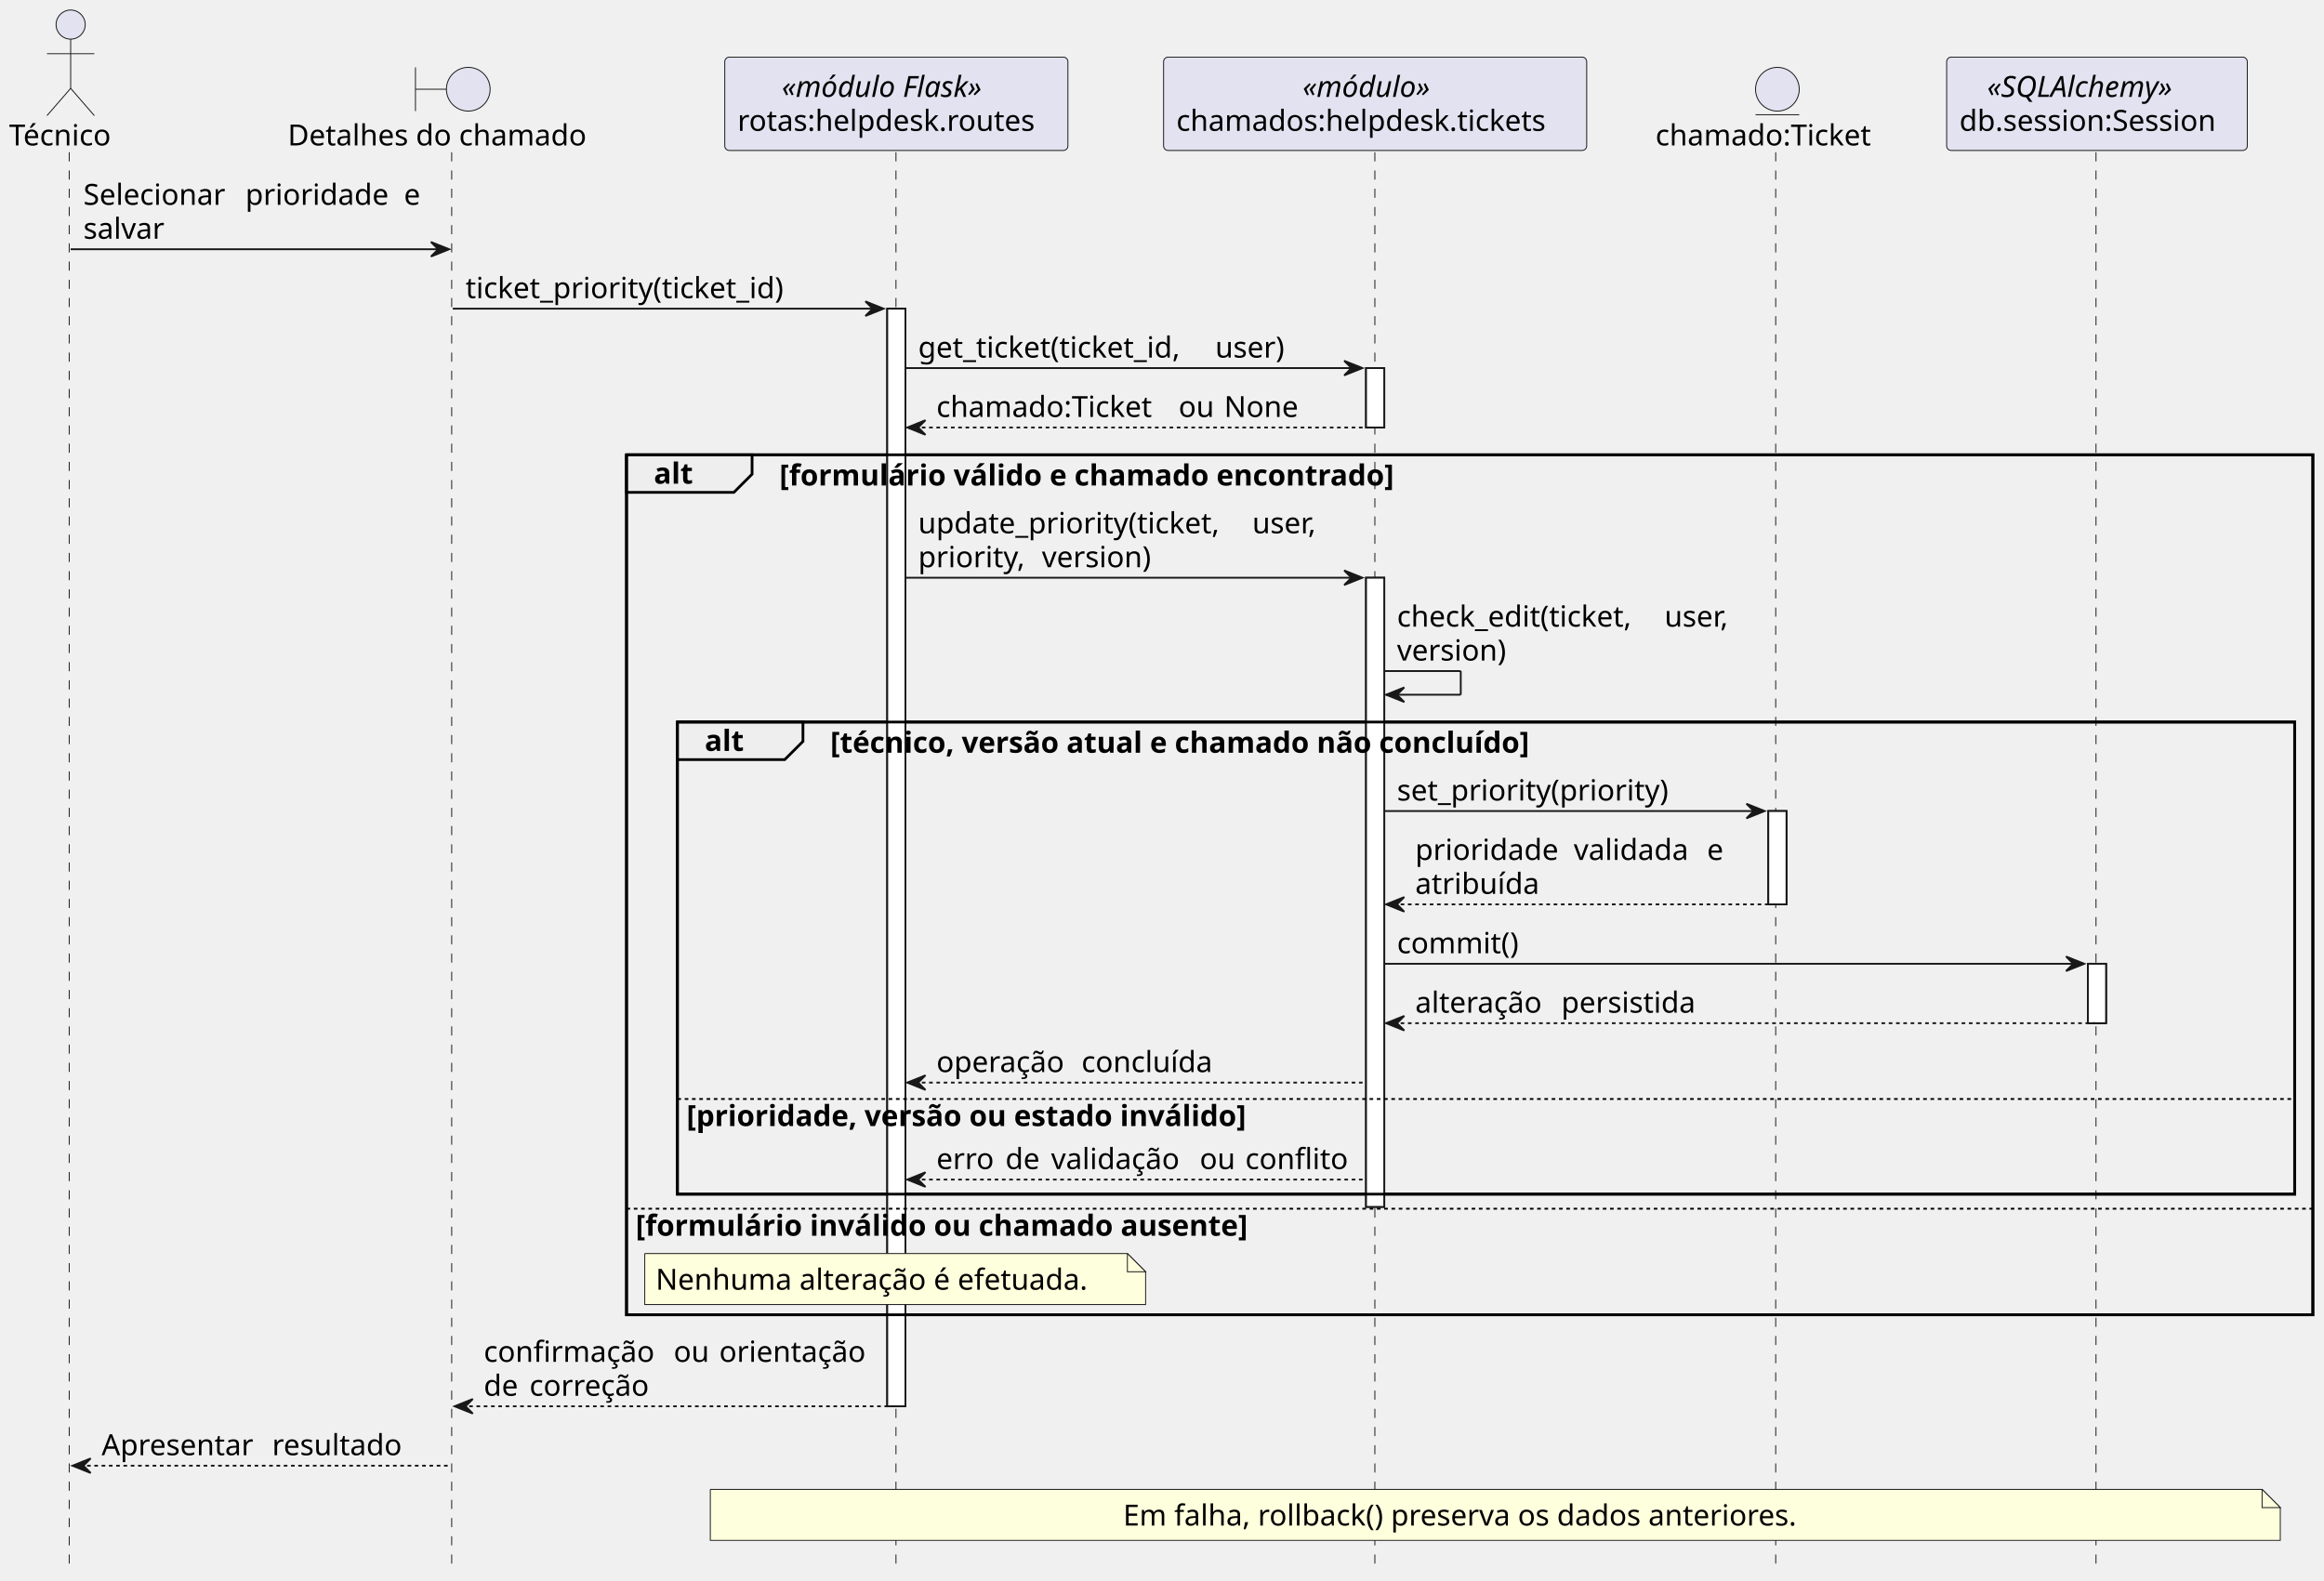
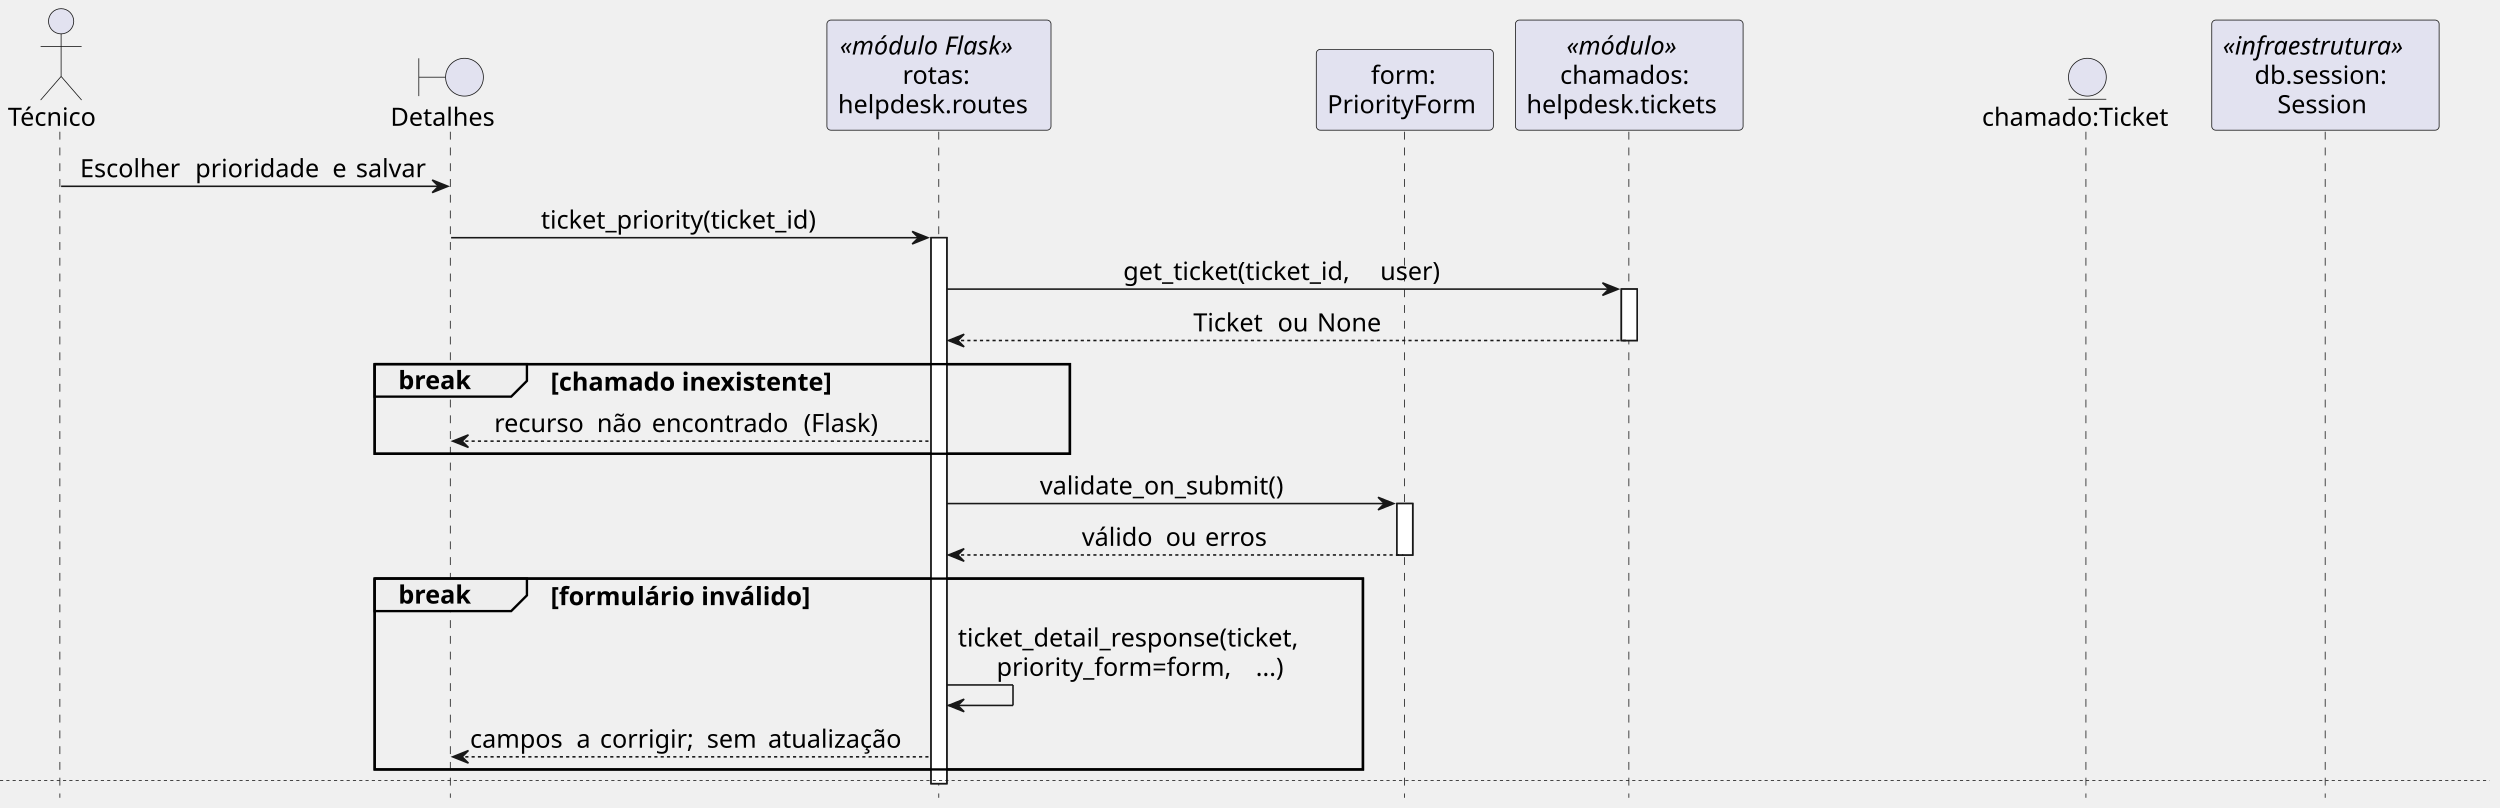
- <svg xmlns="http://www.w3.org/2000/svg" contentStyleType="text/css" data-diagram-type="SEQUENCE" height="2170px" preserveAspectRatio="none" style="width:3190px;height:2170px;background:#FFFFFF;" version="1.1" viewBox="0 0 3190 2170" width="3190px" zoomAndPan="magnify">
+ <svg xmlns="http://www.w3.org/2000/svg" contentStyleType="text/css" data-diagram-type="SEQUENCE" height="1282.5px" preserveAspectRatio="none" style="width:3967px;height:1282px;background:#FFFFFF;" version="1.1" viewBox="0 0 3967 1282" width="3967.5px" zoomAndPan="magnify">
  <defs />
  <g>
    <g>
-       <rect fill="#FFFFFF" height="1506.875" style="stroke:#181818;stroke-width:2.5;" width="25" x="1217.842" y="423.75" />
+       <rect fill="#FFFFFF" height="866.25" style="stroke:#181818;stroke-width:2.5;" width="25" x="1477.432" y="377.188" />
    </g>
    <g>
-       <rect fill="#FFFFFF" height="81.562" style="stroke:#181818;stroke-width:2.5;" width="25" x="1875.068" y="505.312" />
+       <rect fill="#FFFFFF" height="81.562" style="stroke:#181818;stroke-width:2.5;" width="25" x="2216.689" y="799.062" />
    </g>
    <g>
-       <rect fill="#FFFFFF" height="863.75" style="stroke:#181818;stroke-width:2.5;" width="25" x="1875.068" y="793.125" />
+       <rect fill="#FFFFFF" height="81.562" style="stroke:#181818;stroke-width:2.5;" width="25" x="2572.803" y="458.75" />
+     </g>
+     <g />
+     <g />
+     <g />
+     <g />
+     <rect fill="none" height="142.188" style="stroke:#000000;stroke-width:3.75;" width="1103.174" x="594.551" y="577.812" />
+     <rect fill="none" height="302.812" style="stroke:#000000;stroke-width:3.75;" width="1568.174" x="594.551" y="918.125" />
+     <g>
+       <rect fill="#000000" fill-opacity="0" height="1056.875" width="20" x="86.982" y="209.062" />
+       <line style="stroke:#181818;stroke-width:1.25;stroke-dasharray:12.5,12.5;" x1="95" x2="95" y1="209.062" y2="1265.938" />
    </g>
    <g>
-       <rect fill="#FFFFFF" height="128.125" style="stroke:#181818;stroke-width:2.5;" width="25" x="2427.217" y="1113.438" />
+       <rect fill="#000000" fill-opacity="0" height="1056.875" width="20" x="705.811" y="209.062" />
+       <line style="stroke:#181818;stroke-width:1.25;stroke-dasharray:12.5,12.5;" x1="714.551" x2="714.551" y1="209.062" y2="1265.938" />
    </g>
    <g>
-       <rect fill="#FFFFFF" height="81.562" style="stroke:#181818;stroke-width:2.5;" width="25" x="2865.879" y="1323.125" />
-     </g>
-     <rect fill="none" height="1180.625" style="stroke:#000000;stroke-width:3.75;" width="2314.707" x="860" y="624.375" />
-     <rect fill="none" height="648.125" style="stroke:#000000;stroke-width:3.75;" width="2219.873" x="929.834" y="991.25" />
-     <g>
-       <rect fill="#000000" fill-opacity="0" height="1944.688" width="20" x="86.982" y="209.062" />
-       <line style="stroke:#181818;stroke-width:1.25;stroke-dasharray:12.5,12.5;" x1="95" x2="95" y1="209.062" y2="2153.75" />
+       <rect fill="#000000" fill-opacity="0" height="1056.875" width="20" x="1479.932" y="209.062" />
+       <line style="stroke:#181818;stroke-width:1.25;stroke-dasharray:12.5,12.5;" x1="1489.639" x2="1489.639" y1="209.062" y2="1265.938" />
    </g>
    <g>
-       <rect fill="#000000" fill-opacity="0" height="1944.688" width="20" x="611.514" y="209.062" />
-       <line style="stroke:#181818;stroke-width:1.25;stroke-dasharray:12.5,12.5;" x1="620.01" x2="620.01" y1="209.062" y2="2153.75" />
+       <rect fill="#000000" fill-opacity="0" height="1056.875" width="20" x="2219.189" y="209.062" />
+       <line style="stroke:#181818;stroke-width:1.25;stroke-dasharray:12.5,12.5;" x1="2228.711" x2="2228.711" y1="209.062" y2="1265.938" />
    </g>
    <g>
-       <rect fill="#000000" fill-opacity="0" height="1944.688" width="20" x="1220.342" y="209.062" />
-       <line style="stroke:#181818;stroke-width:1.25;stroke-dasharray:12.5,12.5;" x1="1229.834" x2="1229.834" y1="209.062" y2="2153.75" />
+       <rect fill="#000000" fill-opacity="0" height="1056.875" width="20" x="2575.303" y="209.062" />
+       <line style="stroke:#181818;stroke-width:1.25;stroke-dasharray:12.5,12.5;" x1="2584.668" x2="2584.668" y1="209.062" y2="1265.938" />
    </g>
    <g>
-       <rect fill="#000000" fill-opacity="0" height="1944.688" width="20" x="1877.568" y="209.062" />
-       <line style="stroke:#181818;stroke-width:1.25;stroke-dasharray:12.5,12.5;" x1="1887.178" x2="1887.178" y1="209.062" y2="2153.75" />
+       <rect fill="#000000" fill-opacity="0" height="1056.875" width="20" x="3302.275" y="209.062" />
+       <line style="stroke:#181818;stroke-width:1.25;stroke-dasharray:12.5,12.5;" x1="3309.941" x2="3309.941" y1="209.062" y2="1265.938" />
    </g>
    <g>
-       <rect fill="#000000" fill-opacity="0" height="1944.688" width="20" x="2429.717" y="209.062" />
-       <line style="stroke:#181818;stroke-width:1.25;stroke-dasharray:12.5,12.5;" x1="2437.383" x2="2437.383" y1="209.062" y2="2153.75" />
-     </g>
-     <g>
-       <rect fill="#000000" fill-opacity="0" height="1944.688" width="20" x="2868.379" y="209.062" />
-       <line style="stroke:#181818;stroke-width:1.25;stroke-dasharray:12.5,12.5;" x1="2877.051" x2="2877.051" y1="209.062" y2="2153.75" />
+       <rect fill="#000000" fill-opacity="0" height="1056.875" width="20" x="3680.01" y="209.062" />
+       <line style="stroke:#181818;stroke-width:1.25;stroke-dasharray:12.5,12.5;" x1="3689.609" x2="3689.609" y1="209.062" y2="1265.938" />
    </g>
    <g class="participant participant-head" data-participant="A">
      <text fill="#000000" font-family="sans-serif" font-size="40" lengthAdjust="spacing" textLength="153.965" x="12.5" y="199.629">Técnico</text>
      <ellipse cx="96.982" cy="33.75" fill="#E2E2F0" rx="20" ry="20" style="stroke:#181818;stroke-width:1.25;" />
      <path d="M96.982,53.75 L96.982,121.25 M64.482,73.75 L129.482,73.75 M96.982,121.25 L64.482,158.75 M96.982,121.25 L129.482,158.75" fill="none" style="stroke:#181818;stroke-width:1.25;" />
    </g>
    <g class="participant participant-head" data-participant="I">
-       <text fill="#000000" font-family="sans-serif" font-size="40" lengthAdjust="spacing" textLength="438.008" x="395.01" y="199.629">Detalhes do chamado</text>
-       <path d="M570.264,92.5 L570.264,152.5 M570.264,122.5 L612.764,122.5" fill="none" style="stroke:#181818;stroke-width:1.25;" />
-       <ellipse cx="642.764" cy="122.5" fill="#E2E2F0" rx="30" ry="30" style="stroke:#181818;stroke-width:1.25;" />
+       <text fill="#000000" font-family="sans-serif" font-size="40" lengthAdjust="spacing" textLength="177.519" x="619.551" y="199.629">Detalhes</text>
+       <path d="M664.561,92.5 L664.561,152.5 M664.561,122.5 L707.061,122.5" fill="none" style="stroke:#181818;stroke-width:1.25;" />
+       <ellipse cx="737.061" cy="122.5" fill="#E2E2F0" rx="30" ry="30" style="stroke:#181818;stroke-width:1.25;" />
    </g>
    <g class="participant participant-head" data-participant="R">
-       <rect fill="#E2E2F0" height="128.125" rx="6.25" ry="6.25" style="stroke:#181818;stroke-width:1.25;" width="471.016" x="994.834" y="78.438" />
-       <text fill="#000000" font-family="sans-serif" font-size="40" font-style="italic" lengthAdjust="spacing" textLength="314.492" x="1073.096" y="133.066">«módulo Flask»</text>
-       <text fill="#000000" font-family="sans-serif" font-size="40" lengthAdjust="spacing" textLength="436.016" x="1012.334" y="179.629">rotas:helpdesk.routes</text>
+       <rect fill="#E2E2F0" height="174.688" rx="6.25" ry="6.25" style="stroke:#181818;stroke-width:1.25;" width="355.586" x="1312.139" y="31.875" />
+       <text fill="#000000" font-family="sans-serif" font-size="40" font-style="italic" lengthAdjust="spacing" textLength="314.492" x="1332.686" y="86.504">«módulo Flask»</text>
+       <text fill="#000000" font-family="sans-serif" font-size="40" lengthAdjust="spacing" textLength="115.43" x="1432.217" y="133.066">rotas:</text>
+       <text fill="#000000" font-family="sans-serif" font-size="40" lengthAdjust="spacing" textLength="320.586" x="1329.639" y="179.629">helpdesk.routes</text>
+     </g>
+     <g class="participant participant-head" data-participant="F">
+       <rect fill="#E2E2F0" height="128.125" rx="6.25" ry="6.25" style="stroke:#181818;stroke-width:1.25;" width="280.957" x="2088.711" y="78.438" />
+       <text fill="#000000" font-family="sans-serif" font-size="40" lengthAdjust="spacing" textLength="107.441" x="2175.469" y="133.066">form:</text>
+       <text fill="#000000" font-family="sans-serif" font-size="40" lengthAdjust="spacing" textLength="245.957" x="2106.211" y="179.629">PriorityForm</text>
    </g>
    <g class="participant participant-head" data-participant="C">
-       <rect fill="#E2E2F0" height="128.125" rx="6.25" ry="6.25" style="stroke:#181818;stroke-width:1.25;" width="580.781" x="1597.178" y="78.438" />
-       <text fill="#000000" font-family="sans-serif" font-size="40" font-style="italic" lengthAdjust="spacing" textLength="199.141" x="1787.998" y="133.066">«módulo»</text>
-       <text fill="#000000" font-family="sans-serif" font-size="40" lengthAdjust="spacing" textLength="545.781" x="1614.678" y="179.629">chamados:helpdesk.tickets</text>
+       <rect fill="#E2E2F0" height="174.688" rx="6.25" ry="6.25" style="stroke:#181818;stroke-width:1.25;" width="361.269" x="2404.668" y="31.875" />
+       <text fill="#000000" font-family="sans-serif" font-size="40" font-style="italic" lengthAdjust="spacing" textLength="199.141" x="2485.732" y="86.504">«módulo»</text>
+       <text fill="#000000" font-family="sans-serif" font-size="40" lengthAdjust="spacing" textLength="219.512" x="2475.547" y="133.066">chamados:</text>
+       <text fill="#000000" font-family="sans-serif" font-size="40" lengthAdjust="spacing" textLength="326.269" x="2422.168" y="179.629">helpdesk.tickets</text>
    </g>
    <g class="participant participant-head" data-participant="T">
-       <text fill="#000000" font-family="sans-serif" font-size="40" lengthAdjust="spacing" textLength="319.668" x="2272.383" y="199.629">chamado:Ticket</text>
-       <ellipse cx="2439.717" cy="122.5" fill="#E2E2F0" rx="30" ry="30" style="stroke:#181818;stroke-width:1.25;" />
-       <line style="stroke:#181818;stroke-width:1.25;" x1="2409.717" x2="2469.717" y1="157.5" y2="157.5" />
+       <text fill="#000000" font-family="sans-serif" font-size="40" lengthAdjust="spacing" textLength="319.668" x="3144.941" y="199.629">chamado:Ticket</text>
+       <ellipse cx="3312.275" cy="122.5" fill="#E2E2F0" rx="30" ry="30" style="stroke:#181818;stroke-width:1.25;" />
+       <line style="stroke:#181818;stroke-width:1.25;" x1="3282.275" x2="3342.275" y1="157.5" y2="157.5" />
    </g>
    <g class="participant participant-head" data-participant="P">
-       <rect fill="#E2E2F0" height="128.125" rx="6.25" ry="6.25" style="stroke:#181818;stroke-width:1.25;" width="412.656" x="2672.051" y="78.438" />
-       <text fill="#000000" font-family="sans-serif" font-size="40" font-style="italic" lengthAdjust="spacing" textLength="301.602" x="2727.578" y="133.066">«SQLAlchemy»</text>
-       <text fill="#000000" font-family="sans-serif" font-size="40" lengthAdjust="spacing" textLength="377.656" x="2689.551" y="179.629">db.session:Session</text>
+       <rect fill="#E2E2F0" height="174.688" rx="6.25" ry="6.25" style="stroke:#181818;stroke-width:1.25;" width="360.801" x="3509.609" y="31.875" />
+       <text fill="#000000" font-family="sans-serif" font-size="40" font-style="italic" lengthAdjust="spacing" textLength="325.801" x="3527.109" y="86.504">«infraestrutura»</text>
+       <text fill="#000000" font-family="sans-serif" font-size="40" lengthAdjust="spacing" textLength="225.039" x="3577.49" y="133.066">db.session:</text>
+       <text fill="#000000" font-family="sans-serif" font-size="40" lengthAdjust="spacing" textLength="152.617" x="3613.701" y="179.629">Session</text>
    </g>
    <g>
-       <rect fill="#FFFFFF" height="1506.875" style="stroke:#181818;stroke-width:2.5;" width="25" x="1217.842" y="423.75" />
+       <rect fill="#FFFFFF" height="866.25" style="stroke:#181818;stroke-width:2.5;" width="25" x="1477.432" y="377.188" />
    </g>
    <g>
-       <rect fill="#FFFFFF" height="81.562" style="stroke:#181818;stroke-width:2.5;" width="25" x="1875.068" y="505.312" />
+       <rect fill="#FFFFFF" height="81.562" style="stroke:#181818;stroke-width:2.5;" width="25" x="2216.689" y="799.062" />
    </g>
    <g>
-       <rect fill="#FFFFFF" height="863.75" style="stroke:#181818;stroke-width:2.5;" width="25" x="1875.068" y="793.125" />
+       <rect fill="#FFFFFF" height="81.562" style="stroke:#181818;stroke-width:2.5;" width="25" x="2572.803" y="458.75" />
    </g>
-     <g>
-       <rect fill="#FFFFFF" height="128.125" style="stroke:#181818;stroke-width:2.5;" width="25" x="2427.217" y="1113.438" />
-     </g>
-     <g>
-       <rect fill="#FFFFFF" height="81.562" style="stroke:#181818;stroke-width:2.5;" width="25" x="2865.879" y="1323.125" />
-     </g>
+     <g />
+     <g />
+     <g />
+     <g />
    <g class="message" data-participant-1="A" data-participant-2="I">
-       <polygon fill="#181818" points="591.514,332.188,616.514,342.188,591.514,352.188,601.514,342.188" style="stroke:#181818;stroke-width:2.5;" />
-       <line style="stroke:#181818;stroke-width:2.5;" x1="96.982" x2="606.514" y1="342.188" y2="342.188" />
-       <text fill="#000000" font-family="sans-serif" font-size="40" lengthAdjust="spacing" textLength="209.609" x="114.482" y="281.191">Selecionar</text>
-       <text fill="#000000" font-family="sans-serif" font-size="40" lengthAdjust="spacing" textLength="12.715" x="324.092" y="281.191"> </text>
-       <text fill="#000000" font-family="sans-serif" font-size="40" lengthAdjust="spacing" textLength="204.883" x="336.807" y="281.191">prioridade</text>
-       <text fill="#000000" font-family="sans-serif" font-size="40" lengthAdjust="spacing" textLength="12.715" x="541.689" y="281.191"> </text>
-       <text fill="#000000" font-family="sans-serif" font-size="40" lengthAdjust="spacing" textLength="24.609" x="554.404" y="281.191">e</text>
-       <text fill="#000000" font-family="sans-serif" font-size="40" lengthAdjust="spacing" textLength="121.094" x="114.482" y="327.754">salvar</text>
+       <polygon fill="#181818" points="685.811,285.625,710.811,295.625,685.811,305.625,695.811,295.625" style="stroke:#181818;stroke-width:2.5;" />
+       <line style="stroke:#181818;stroke-width:2.5;" x1="96.982" x2="700.811" y1="295.625" y2="295.625" />
+       <text fill="#000000" font-family="sans-serif" font-size="40" lengthAdjust="spacing" textLength="170.098" x="126.982" y="281.191">Escolher</text>
+       <text fill="#000000" font-family="sans-serif" font-size="40" lengthAdjust="spacing" textLength="12.715" x="297.08" y="281.191"> </text>
+       <text fill="#000000" font-family="sans-serif" font-size="40" lengthAdjust="spacing" textLength="204.883" x="309.795" y="281.191">prioridade</text>
+       <text fill="#000000" font-family="sans-serif" font-size="40" lengthAdjust="spacing" textLength="12.715" x="514.678" y="281.191"> </text>
+       <text fill="#000000" font-family="sans-serif" font-size="40" lengthAdjust="spacing" textLength="24.609" x="527.393" y="281.191">e</text>
+       <text fill="#000000" font-family="sans-serif" font-size="40" lengthAdjust="spacing" textLength="12.715" x="552.002" y="281.191"> </text>
+       <text fill="#000000" font-family="sans-serif" font-size="40" lengthAdjust="spacing" textLength="121.094" x="564.717" y="281.191">salvar</text>
    </g>
    <g class="message" data-participant-1="I" data-participant-2="R">
-       <polygon fill="#181818" points="1187.842,413.75,1212.842,423.75,1187.842,433.75,1197.842,423.75" style="stroke:#181818;stroke-width:2.5;" />
-       <line style="stroke:#181818;stroke-width:2.5;" x1="621.514" x2="1202.842" y1="423.75" y2="423.75" />
-       <text fill="#000000" font-family="sans-serif" font-size="40" lengthAdjust="spacing" textLength="476.543" x="639.014" y="409.316">ticket_priority(ticket_id)</text>
+       <polygon fill="#181818" points="1447.432,367.188,1472.432,377.188,1447.432,387.188,1457.432,377.188" style="stroke:#181818;stroke-width:2.5;" />
+       <line style="stroke:#181818;stroke-width:2.5;" x1="715.811" x2="1462.432" y1="377.188" y2="377.188" />
+       <text fill="#000000" font-family="sans-serif" font-size="40" lengthAdjust="spacing" textLength="476.543" x="858.35" y="362.754">ticket_priority(ticket_id)</text>
    </g>
    <g class="message" data-participant-1="R" data-participant-2="C">
-       <polygon fill="#181818" points="1845.068,495.312,1870.068,505.312,1845.068,515.312,1855.068,505.312" style="stroke:#181818;stroke-width:2.5;" />
-       <line style="stroke:#181818;stroke-width:2.5;" x1="1242.842" x2="1860.068" y1="505.312" y2="505.312" />
-       <text fill="#000000" font-family="sans-serif" font-size="40" lengthAdjust="spacing" textLength="395" x="1260.342" y="490.879">get_ticket(ticket_id,</text>
-       <text fill="#000000" font-family="sans-serif" font-size="40" lengthAdjust="spacing" textLength="12.715" x="1655.342" y="490.879"> </text>
-       <text fill="#000000" font-family="sans-serif" font-size="40" lengthAdjust="spacing" textLength="102.852" x="1668.057" y="490.879">user)</text>
+       <polygon fill="#181818" points="2542.803,448.75,2567.803,458.75,2542.803,468.75,2552.803,458.75" style="stroke:#181818;stroke-width:2.5;" />
+       <line style="stroke:#181818;stroke-width:2.5;" x1="1502.432" x2="2557.803" y1="458.75" y2="458.75" />
+       <text fill="#000000" font-family="sans-serif" font-size="40" lengthAdjust="spacing" textLength="395" x="1782.334" y="444.316">get_ticket(ticket_id,</text>
+       <text fill="#000000" font-family="sans-serif" font-size="40" lengthAdjust="spacing" textLength="12.715" x="2177.334" y="444.316"> </text>
+       <text fill="#000000" font-family="sans-serif" font-size="40" lengthAdjust="spacing" textLength="102.852" x="2190.049" y="444.316">user)</text>
    </g>
    <g class="message" data-participant-1="C" data-participant-2="R">
-       <polygon fill="#181818" points="1270.342,576.875,1245.342,586.875,1270.342,596.875,1260.342,586.875" style="stroke:#181818;stroke-width:2.5;" />
-       <line style="stroke:#181818;stroke-width:2.5;stroke-dasharray:5,5;" x1="1255.342" x2="1885.068" y1="586.875" y2="586.875" />
-       <text fill="#000000" font-family="sans-serif" font-size="40" lengthAdjust="spacing" textLength="319.668" x="1285.342" y="572.441">chamado:Ticket</text>
-       <text fill="#000000" font-family="sans-serif" font-size="40" lengthAdjust="spacing" textLength="12.715" x="1605.01" y="572.441"> </text>
-       <text fill="#000000" font-family="sans-serif" font-size="40" lengthAdjust="spacing" textLength="49.824" x="1617.725" y="572.441">ou</text>
-       <text fill="#000000" font-family="sans-serif" font-size="40" lengthAdjust="spacing" textLength="12.715" x="1667.549" y="572.441"> </text>
-       <text fill="#000000" font-family="sans-serif" font-size="40" lengthAdjust="spacing" textLength="104.356" x="1680.264" y="572.441">None</text>
+       <polygon fill="#181818" points="1529.932,530.312,1504.932,540.312,1529.932,550.312,1519.932,540.312" style="stroke:#181818;stroke-width:2.5;" />
+       <line style="stroke:#181818;stroke-width:2.5;stroke-dasharray:5,5;" x1="1514.932" x2="2582.803" y1="540.312" y2="540.312" />
+       <text fill="#000000" font-family="sans-serif" font-size="40" lengthAdjust="spacing" textLength="120.996" x="1893.564" y="525.879">Ticket</text>
+       <text fill="#000000" font-family="sans-serif" font-size="40" lengthAdjust="spacing" textLength="12.715" x="2014.561" y="525.879"> </text>
+       <text fill="#000000" font-family="sans-serif" font-size="40" lengthAdjust="spacing" textLength="49.824" x="2027.275" y="525.879">ou</text>
+       <text fill="#000000" font-family="sans-serif" font-size="40" lengthAdjust="spacing" textLength="12.715" x="2077.1" y="525.879"> </text>
+       <text fill="#000000" font-family="sans-serif" font-size="40" lengthAdjust="spacing" textLength="104.356" x="2089.814" y="525.879">None</text>
    </g>
-     <path d="M860,624.375 L1032.324,624.375 L1032.324,650.938 L1007.324,675.938 L860,675.938 L860,624.375" fill="#EEEEEE" style="stroke:#000000;stroke-width:3.75;" />
-     <rect fill="none" height="1180.625" style="stroke:#000000;stroke-width:3.75;" width="2314.707" x="860" y="624.375" />
-     <text fill="#000000" font-family="sans-serif" font-size="40" font-weight="bold" lengthAdjust="spacing" textLength="59.824" x="897.5" y="664.004">alt</text>
-     <text fill="#000000" font-family="sans-serif" font-size="40" font-weight="bold" lengthAdjust="spacing" textLength="953.574" x="1069.824" y="666.504">[formulário válido e chamado encontrado]</text>
-     <g class="message" data-participant-1="R" data-participant-2="C">
-       <polygon fill="#181818" points="1845.068,783.125,1870.068,793.125,1845.068,803.125,1855.068,793.125" style="stroke:#181818;stroke-width:2.5;" />
-       <line style="stroke:#181818;stroke-width:2.5;" x1="1242.842" x2="1860.068" y1="793.125" y2="793.125" />
-       <text fill="#000000" font-family="sans-serif" font-size="40" lengthAdjust="spacing" textLength="445.84" x="1260.342" y="732.129">update_priority(ticket,</text>
-       <text fill="#000000" font-family="sans-serif" font-size="40" lengthAdjust="spacing" textLength="12.715" x="1706.182" y="732.129"> </text>
-       <text fill="#000000" font-family="sans-serif" font-size="40" lengthAdjust="spacing" textLength="99.961" x="1718.897" y="732.129">user,</text>
-       <text fill="#000000" font-family="sans-serif" font-size="40" lengthAdjust="spacing" textLength="157.051" x="1260.342" y="778.691">priority,</text>
-       <text fill="#000000" font-family="sans-serif" font-size="40" lengthAdjust="spacing" textLength="12.715" x="1417.393" y="778.691"> </text>
-       <text fill="#000000" font-family="sans-serif" font-size="40" lengthAdjust="spacing" textLength="162.109" x="1430.107" y="778.691">version)</text>
+     <path d="M594.551,577.812 L836.133,577.812 L836.133,604.375 L811.133,629.375 L594.551,629.375 L594.551,577.812" fill="#EEEEEE" style="stroke:#000000;stroke-width:3.75;" />
+     <rect fill="none" height="142.188" style="stroke:#000000;stroke-width:3.75;" width="1103.174" x="594.551" y="577.812" />
+     <text fill="#000000" font-family="sans-serif" font-size="40" font-weight="bold" lengthAdjust="spacing" textLength="129.082" x="632.051" y="617.441">break</text>
+     <text fill="#000000" font-family="sans-serif" font-size="40" font-weight="bold" lengthAdjust="spacing" textLength="508.066" x="873.633" y="619.941">[chamado inexistente]</text>
+     <g class="message" data-participant-1="R" data-participant-2="I">
+       <polygon fill="#181818" points="743.311,690,718.311,700,743.311,710,733.311,700" style="stroke:#181818;stroke-width:2.5;" />
+       <line style="stroke:#181818;stroke-width:2.5;stroke-dasharray:5,5;" x1="728.311" x2="1474.932" y1="700" y2="700" />
+       <text fill="#000000" font-family="sans-serif" font-size="40" lengthAdjust="spacing" textLength="150.156" x="784.238" y="685.566">recurso</text>
+       <text fill="#000000" font-family="sans-serif" font-size="40" lengthAdjust="spacing" textLength="12.715" x="934.394" y="685.566"> </text>
+       <text fill="#000000" font-family="sans-serif" font-size="40" lengthAdjust="spacing" textLength="74.336" x="947.109" y="685.566">não</text>
+       <text fill="#000000" font-family="sans-serif" font-size="40" lengthAdjust="spacing" textLength="12.715" x="1021.445" y="685.566"> </text>
+       <text fill="#000000" font-family="sans-serif" font-size="40" lengthAdjust="spacing" textLength="228.281" x="1034.16" y="685.566">encontrado</text>
+       <text fill="#000000" font-family="sans-serif" font-size="40" lengthAdjust="spacing" textLength="12.715" x="1262.441" y="685.566"> </text>
+       <text fill="#000000" font-family="sans-serif" font-size="40" lengthAdjust="spacing" textLength="133.848" x="1275.156" y="685.566">(Flask)</text>
    </g>
-     <g class="message" data-participant-1="C" data-participant-2="C">
-       <line style="stroke:#181818;stroke-width:2.5;" x1="1900.068" x2="2005.068" y1="921.25" y2="921.25" />
-       <line style="stroke:#181818;stroke-width:2.5;" x1="2005.068" x2="2005.068" y1="921.25" y2="953.75" />
-       <line style="stroke:#181818;stroke-width:2.5;" x1="1902.568" x2="2005.068" y1="953.75" y2="953.75" />
-       <polygon fill="#181818" points="1927.568,943.75,1902.568,953.75,1927.568,963.75,1917.568,953.75" style="stroke:#181818;stroke-width:2.5;" />
-       <text fill="#000000" font-family="sans-serif" font-size="40" lengthAdjust="spacing" textLength="354.473" x="1917.568" y="860.254">check_edit(ticket,</text>
-       <text fill="#000000" font-family="sans-serif" font-size="40" lengthAdjust="spacing" textLength="12.715" x="2272.041" y="860.254"> </text>
-       <text fill="#000000" font-family="sans-serif" font-size="40" lengthAdjust="spacing" textLength="99.961" x="2284.756" y="860.254">user,</text>
-       <text fill="#000000" font-family="sans-serif" font-size="40" lengthAdjust="spacing" textLength="162.109" x="1917.568" y="906.816">version)</text>
+     <g class="message" data-participant-1="R" data-participant-2="F">
+       <polygon fill="#181818" points="2186.689,789.062,2211.689,799.062,2186.689,809.062,2196.689,799.062" style="stroke:#181818;stroke-width:2.5;" />
+       <line style="stroke:#181818;stroke-width:2.5;" x1="1502.432" x2="2201.689" y1="799.062" y2="799.062" />
+       <text fill="#000000" font-family="sans-serif" font-size="40" lengthAdjust="spacing" textLength="418.984" x="1650.068" y="784.629">validate_on_submit()</text>
    </g>
-     <path d="M929.834,991.25 L1102.158,991.25 L1102.158,1017.812 L1077.158,1042.812 L929.834,1042.812 L929.834,991.25" fill="#EEEEEE" style="stroke:#000000;stroke-width:3.75;" />
-     <rect fill="none" height="648.125" style="stroke:#000000;stroke-width:3.75;" width="2219.873" x="929.834" y="991.25" />
-     <text fill="#000000" font-family="sans-serif" font-size="40" font-weight="bold" lengthAdjust="spacing" textLength="59.824" x="967.334" y="1030.879">alt</text>
-     <text fill="#000000" font-family="sans-serif" font-size="40" font-weight="bold" lengthAdjust="spacing" textLength="1094.59" x="1139.658" y="1033.379">[técnico, versão atual e chamado não concluído]</text>
-     <g class="message" data-participant-1="C" data-participant-2="T">
-       <polygon fill="#181818" points="2397.217,1103.438,2422.217,1113.438,2397.217,1123.438,2407.217,1113.438" style="stroke:#181818;stroke-width:2.5;" />
-       <line style="stroke:#181818;stroke-width:2.5;" x1="1900.068" x2="2412.217" y1="1113.438" y2="1113.438" />
-       <text fill="#000000" font-family="sans-serif" font-size="40" lengthAdjust="spacing" textLength="401.016" x="1917.568" y="1099.004">set_priority(priority)</text>
+     <g class="message" data-participant-1="F" data-participant-2="R">
+       <polygon fill="#181818" points="1529.932,870.625,1504.932,880.625,1529.932,890.625,1519.932,880.625" style="stroke:#181818;stroke-width:2.5;" />
+       <line style="stroke:#181818;stroke-width:2.5;stroke-dasharray:5,5;" x1="1514.932" x2="2226.689" y1="880.625" y2="880.625" />
+       <text fill="#000000" font-family="sans-serif" font-size="40" lengthAdjust="spacing" textLength="120.273" x="1716.641" y="866.191">válido</text>
+       <text fill="#000000" font-family="sans-serif" font-size="40" lengthAdjust="spacing" textLength="12.715" x="1836.914" y="866.191"> </text>
+       <text fill="#000000" font-family="sans-serif" font-size="40" lengthAdjust="spacing" textLength="49.824" x="1849.629" y="866.191">ou</text>
+       <text fill="#000000" font-family="sans-serif" font-size="40" lengthAdjust="spacing" textLength="12.715" x="1899.453" y="866.191"> </text>
+       <text fill="#000000" font-family="sans-serif" font-size="40" lengthAdjust="spacing" textLength="102.812" x="1912.168" y="866.191">erros</text>
    </g>
-     <g class="message" data-participant-1="T" data-participant-2="C">
-       <polygon fill="#181818" points="1927.568,1231.562,1902.568,1241.562,1927.568,1251.562,1917.568,1241.562" style="stroke:#181818;stroke-width:2.5;" />
-       <line style="stroke:#181818;stroke-width:2.5;stroke-dasharray:5,5;" x1="1912.568" x2="2437.217" y1="1241.562" y2="1241.562" />
-       <text fill="#000000" font-family="sans-serif" font-size="40" lengthAdjust="spacing" textLength="204.883" x="1942.568" y="1180.566">prioridade</text>
-       <text fill="#000000" font-family="sans-serif" font-size="40" lengthAdjust="spacing" textLength="12.715" x="2147.451" y="1180.566"> </text>
-       <text fill="#000000" font-family="sans-serif" font-size="40" lengthAdjust="spacing" textLength="170.215" x="2160.166" y="1180.566">validada</text>
-       <text fill="#000000" font-family="sans-serif" font-size="40" lengthAdjust="spacing" textLength="12.715" x="2330.381" y="1180.566"> </text>
-       <text fill="#000000" font-family="sans-serif" font-size="40" lengthAdjust="spacing" textLength="24.609" x="2343.096" y="1180.566">e</text>
-       <text fill="#000000" font-family="sans-serif" font-size="40" lengthAdjust="spacing" textLength="179.512" x="1942.568" y="1227.129">atribuída</text>
+     <path d="M594.551,918.125 L836.133,918.125 L836.133,944.688 L811.133,969.688 L594.551,969.688 L594.551,918.125" fill="#EEEEEE" style="stroke:#000000;stroke-width:3.75;" />
+     <rect fill="none" height="302.812" style="stroke:#000000;stroke-width:3.75;" width="1568.174" x="594.551" y="918.125" />
+     <text fill="#000000" font-family="sans-serif" font-size="40" font-weight="bold" lengthAdjust="spacing" textLength="129.082" x="632.051" y="957.754">break</text>
+     <text fill="#000000" font-family="sans-serif" font-size="40" font-weight="bold" lengthAdjust="spacing" textLength="465.664" x="873.633" y="960.254">[formulário inválido]</text>
+     <g class="message" data-participant-1="R" data-participant-2="R">
+       <line style="stroke:#181818;stroke-width:2.5;" x1="1502.432" x2="1607.432" y1="1086.875" y2="1086.875" />
+       <line style="stroke:#181818;stroke-width:2.5;" x1="1607.432" x2="1607.432" y1="1086.875" y2="1119.375" />
+       <line style="stroke:#181818;stroke-width:2.5;" x1="1504.932" x2="1607.432" y1="1119.375" y2="1119.375" />
+       <polygon fill="#181818" points="1529.932,1109.375,1504.932,1119.375,1529.932,1129.375,1519.932,1119.375" style="stroke:#181818;stroke-width:2.5;" />
+       <text fill="#000000" font-family="sans-serif" font-size="40" lengthAdjust="spacing" textLength="587.793" x="1519.932" y="1025.879">ticket_detail_response(ticket,</text>
+       <text fill="#000000" font-family="sans-serif" font-size="40" lengthAdjust="spacing" textLength="398.496" x="1581.348" y="1072.441">priority_form=form,</text>
+       <text fill="#000000" font-family="sans-serif" font-size="40" lengthAdjust="spacing" textLength="12.715" x="1979.844" y="1072.441"> </text>
+       <text fill="#000000" font-family="sans-serif" font-size="40" lengthAdjust="spacing" textLength="53.75" x="1992.559" y="1072.441">...)</text>
    </g>
-     <g class="message" data-participant-1="C" data-participant-2="P">
-       <polygon fill="#181818" points="2835.879,1313.125,2860.879,1323.125,2835.879,1333.125,2845.879,1323.125" style="stroke:#181818;stroke-width:2.5;" />
-       <line style="stroke:#181818;stroke-width:2.5;" x1="1900.068" x2="2850.879" y1="1323.125" y2="1323.125" />
-       <text fill="#000000" font-family="sans-serif" font-size="40" lengthAdjust="spacing" textLength="182.402" x="1917.568" y="1308.691">commit()</text>
+     <g class="message" data-participant-1="R" data-participant-2="I">
+       <polygon fill="#181818" points="743.311,1190.938,718.311,1200.938,743.311,1210.938,733.311,1200.938" style="stroke:#181818;stroke-width:2.5;" />
+       <line style="stroke:#181818;stroke-width:2.5;stroke-dasharray:5,5;" x1="728.311" x2="1474.932" y1="1200.938" y2="1200.938" />
+       <text fill="#000000" font-family="sans-serif" font-size="40" lengthAdjust="spacing" textLength="156.172" x="745.811" y="1186.504">campos</text>
+       <text fill="#000000" font-family="sans-serif" font-size="40" lengthAdjust="spacing" textLength="12.715" x="901.982" y="1186.504"> </text>
+       <text fill="#000000" font-family="sans-serif" font-size="40" lengthAdjust="spacing" textLength="24.512" x="914.697" y="1186.504">a</text>
+       <text fill="#000000" font-family="sans-serif" font-size="40" lengthAdjust="spacing" textLength="12.715" x="939.209" y="1186.504"> </text>
+       <text fill="#000000" font-family="sans-serif" font-size="40" lengthAdjust="spacing" textLength="156.894" x="951.924" y="1186.504">corrigir;</text>
+       <text fill="#000000" font-family="sans-serif" font-size="40" lengthAdjust="spacing" textLength="12.715" x="1108.818" y="1186.504"> </text>
+       <text fill="#000000" font-family="sans-serif" font-size="40" lengthAdjust="spacing" textLength="84.414" x="1121.533" y="1186.504">sem</text>
+       <text fill="#000000" font-family="sans-serif" font-size="40" lengthAdjust="spacing" textLength="12.715" x="1205.947" y="1186.504"> </text>
+       <text fill="#000000" font-family="sans-serif" font-size="40" lengthAdjust="spacing" textLength="228.769" x="1218.662" y="1186.504">atualização</text>
    </g>
-     <g class="message" data-participant-1="P" data-participant-2="C">
-       <polygon fill="#181818" points="1927.568,1394.688,1902.568,1404.688,1927.568,1414.688,1917.568,1404.688" style="stroke:#181818;stroke-width:2.5;" />
-       <line style="stroke:#181818;stroke-width:2.5;stroke-dasharray:5,5;" x1="1912.568" x2="2875.879" y1="1404.688" y2="1404.688" />
-       <text fill="#000000" font-family="sans-serif" font-size="40" lengthAdjust="spacing" textLength="187.852" x="1942.568" y="1390.254">alteração</text>
-       <text fill="#000000" font-family="sans-serif" font-size="40" lengthAdjust="spacing" textLength="12.715" x="2130.42" y="1390.254"> </text>
-       <text fill="#000000" font-family="sans-serif" font-size="40" lengthAdjust="spacing" textLength="195.938" x="2143.135" y="1390.254">persistida</text>
-     </g>
-     <g class="message" data-participant-1="C" data-participant-2="R">
-       <polygon fill="#181818" points="1270.342,1476.25,1245.342,1486.25,1270.342,1496.25,1260.342,1486.25" style="stroke:#181818;stroke-width:2.5;" />
-       <line style="stroke:#181818;stroke-width:2.5;stroke-dasharray:5,5;" x1="1255.342" x2="1872.568" y1="1486.25" y2="1486.25" />
-       <text fill="#000000" font-family="sans-serif" font-size="40" lengthAdjust="spacing" textLength="186.406" x="1285.342" y="1471.816">operação</text>
-       <text fill="#000000" font-family="sans-serif" font-size="40" lengthAdjust="spacing" textLength="12.715" x="1471.748" y="1471.816"> </text>
-       <text fill="#000000" font-family="sans-serif" font-size="40" lengthAdjust="spacing" textLength="191.289" x="1484.463" y="1471.816">concluída</text>
-     </g>
-     <line style="stroke:#000000;stroke-width:2.5;stroke-dasharray:5,5;" x1="929.834" x2="3149.707" y1="1508.75" y2="1508.75" />
-     <text fill="#000000" font-family="sans-serif" font-size="40" font-weight="bold" lengthAdjust="spacing" textLength="880.957" x="942.334" y="1545.879">[prioridade, versão ou estado inválido]</text>
-     <g class="message" data-participant-1="C" data-participant-2="R">
-       <polygon fill="#181818" points="1270.342,1609.375,1245.342,1619.375,1270.342,1629.375,1260.342,1619.375" style="stroke:#181818;stroke-width:2.5;" />
-       <line style="stroke:#181818;stroke-width:2.5;stroke-dasharray:5,5;" x1="1255.342" x2="1872.568" y1="1619.375" y2="1619.375" />
-       <text fill="#000000" font-family="sans-serif" font-size="40" lengthAdjust="spacing" textLength="81.973" x="1285.342" y="1604.941">erro</text>
-       <text fill="#000000" font-family="sans-serif" font-size="40" lengthAdjust="spacing" textLength="12.715" x="1367.314" y="1604.941"> </text>
-       <text fill="#000000" font-family="sans-serif" font-size="40" lengthAdjust="spacing" textLength="50" x="1380.029" y="1604.941">de</text>
-       <text fill="#000000" font-family="sans-serif" font-size="40" lengthAdjust="spacing" textLength="12.715" x="1430.029" y="1604.941"> </text>
-       <text fill="#000000" font-family="sans-serif" font-size="40" lengthAdjust="spacing" textLength="191.289" x="1442.744" y="1604.941">validação</text>
-       <text fill="#000000" font-family="sans-serif" font-size="40" lengthAdjust="spacing" textLength="12.715" x="1634.033" y="1604.941"> </text>
-       <text fill="#000000" font-family="sans-serif" font-size="40" lengthAdjust="spacing" textLength="49.824" x="1646.748" y="1604.941">ou</text>
-       <text fill="#000000" font-family="sans-serif" font-size="40" lengthAdjust="spacing" textLength="12.715" x="1696.572" y="1604.941"> </text>
-       <text fill="#000000" font-family="sans-serif" font-size="40" lengthAdjust="spacing" textLength="148.281" x="1709.287" y="1604.941">conflito</text>
-     </g>
-     <line style="stroke:#000000;stroke-width:2.5;stroke-dasharray:5,5;" x1="860" x2="3174.707" y1="1659.375" y2="1659.375" />
-     <text fill="#000000" font-family="sans-serif" font-size="40" font-weight="bold" lengthAdjust="spacing" textLength="948.496" x="872.5" y="1696.504">[formulário inválido ou chamado ausente]</text>
-     <path d="M885,1720.938 L885,1790.938 L1572.5,1790.938 L1572.5,1745.938 L1547.5,1720.938 L885,1720.938" fill="#FEFFDD" style="stroke:#181818;stroke-width:1.25;" />
-     <path d="M1547.5,1720.938 L1547.5,1745.938 L1572.5,1745.938 L1547.5,1720.938" fill="#FEFFDD" style="stroke:#181818;stroke-width:1.25;" />
-     <text fill="#000000" font-family="sans-serif" font-size="40" lengthAdjust="spacing" textLength="636.133" x="900" y="1770.566">Nenhuma alteração é efetuada.</text>
-     <g class="message" data-participant-1="R" data-participant-2="I">
-       <polygon fill="#181818" points="649.014,1920.625,624.014,1930.625,649.014,1940.625,639.014,1930.625" style="stroke:#181818;stroke-width:2.5;" />
-       <line style="stroke:#181818;stroke-width:2.5;stroke-dasharray:5,5;" x1="634.014" x2="1227.842" y1="1930.625" y2="1930.625" />
-       <text fill="#000000" font-family="sans-serif" font-size="40" lengthAdjust="spacing" textLength="247.91" x="664.014" y="1869.629">confirmação</text>
-       <text fill="#000000" font-family="sans-serif" font-size="40" lengthAdjust="spacing" textLength="12.715" x="911.924" y="1869.629"> </text>
-       <text fill="#000000" font-family="sans-serif" font-size="40" lengthAdjust="spacing" textLength="49.824" x="924.639" y="1869.629">ou</text>
-       <text fill="#000000" font-family="sans-serif" font-size="40" lengthAdjust="spacing" textLength="12.715" x="974.463" y="1869.629"> </text>
-       <text fill="#000000" font-family="sans-serif" font-size="40" lengthAdjust="spacing" textLength="213.164" x="987.178" y="1869.629">orientação</text>
-       <text fill="#000000" font-family="sans-serif" font-size="40" lengthAdjust="spacing" textLength="50" x="664.014" y="1916.191">de</text>
-       <text fill="#000000" font-family="sans-serif" font-size="40" lengthAdjust="spacing" textLength="12.715" x="714.014" y="1916.191"> </text>
-       <text fill="#000000" font-family="sans-serif" font-size="40" lengthAdjust="spacing" textLength="174.941" x="726.729" y="1916.191">correção</text>
-     </g>
-     <g class="message" data-participant-1="I" data-participant-2="A">
-       <polygon fill="#181818" points="124.482,2002.188,99.482,2012.188,124.482,2022.188,114.482,2012.188" style="stroke:#181818;stroke-width:2.5;" />
-       <line style="stroke:#181818;stroke-width:2.5;stroke-dasharray:5,5;" x1="109.482" x2="619.014" y1="2012.188" y2="2012.188" />
-       <text fill="#000000" font-family="sans-serif" font-size="40" lengthAdjust="spacing" textLength="221.25" x="139.482" y="1997.754">Apresentar</text>
-       <text fill="#000000" font-family="sans-serif" font-size="40" lengthAdjust="spacing" textLength="12.715" x="360.732" y="1997.754"> </text>
-       <text fill="#000000" font-family="sans-serif" font-size="40" lengthAdjust="spacing" textLength="188.418" x="373.447" y="1997.754">resultado</text>
-     </g>
-     <path d="M975,2044.688 L975,2114.688 L3130,2114.688 L3130,2069.688 L3105,2044.688 L975,2044.688" fill="#FEFFDD" style="stroke:#181818;stroke-width:1.25;" />
-     <path d="M3105,2044.688 L3105,2069.688 L3130,2069.688 L3105,2044.688" fill="#FEFFDD" style="stroke:#181818;stroke-width:1.25;" />
-     <text fill="#000000" font-family="sans-serif" font-size="40" lengthAdjust="spacing" textLength="1001.465" x="1541.704" y="2094.316">Em falha, rollback() preserva os dados anteriores.</text>
+     <line style="stroke:#181818;stroke-width:1.25;stroke-dasharray:5,5;" x1="0" x2="3950.41" y1="1238.438" y2="1238.438" />
  </g>
</svg>
